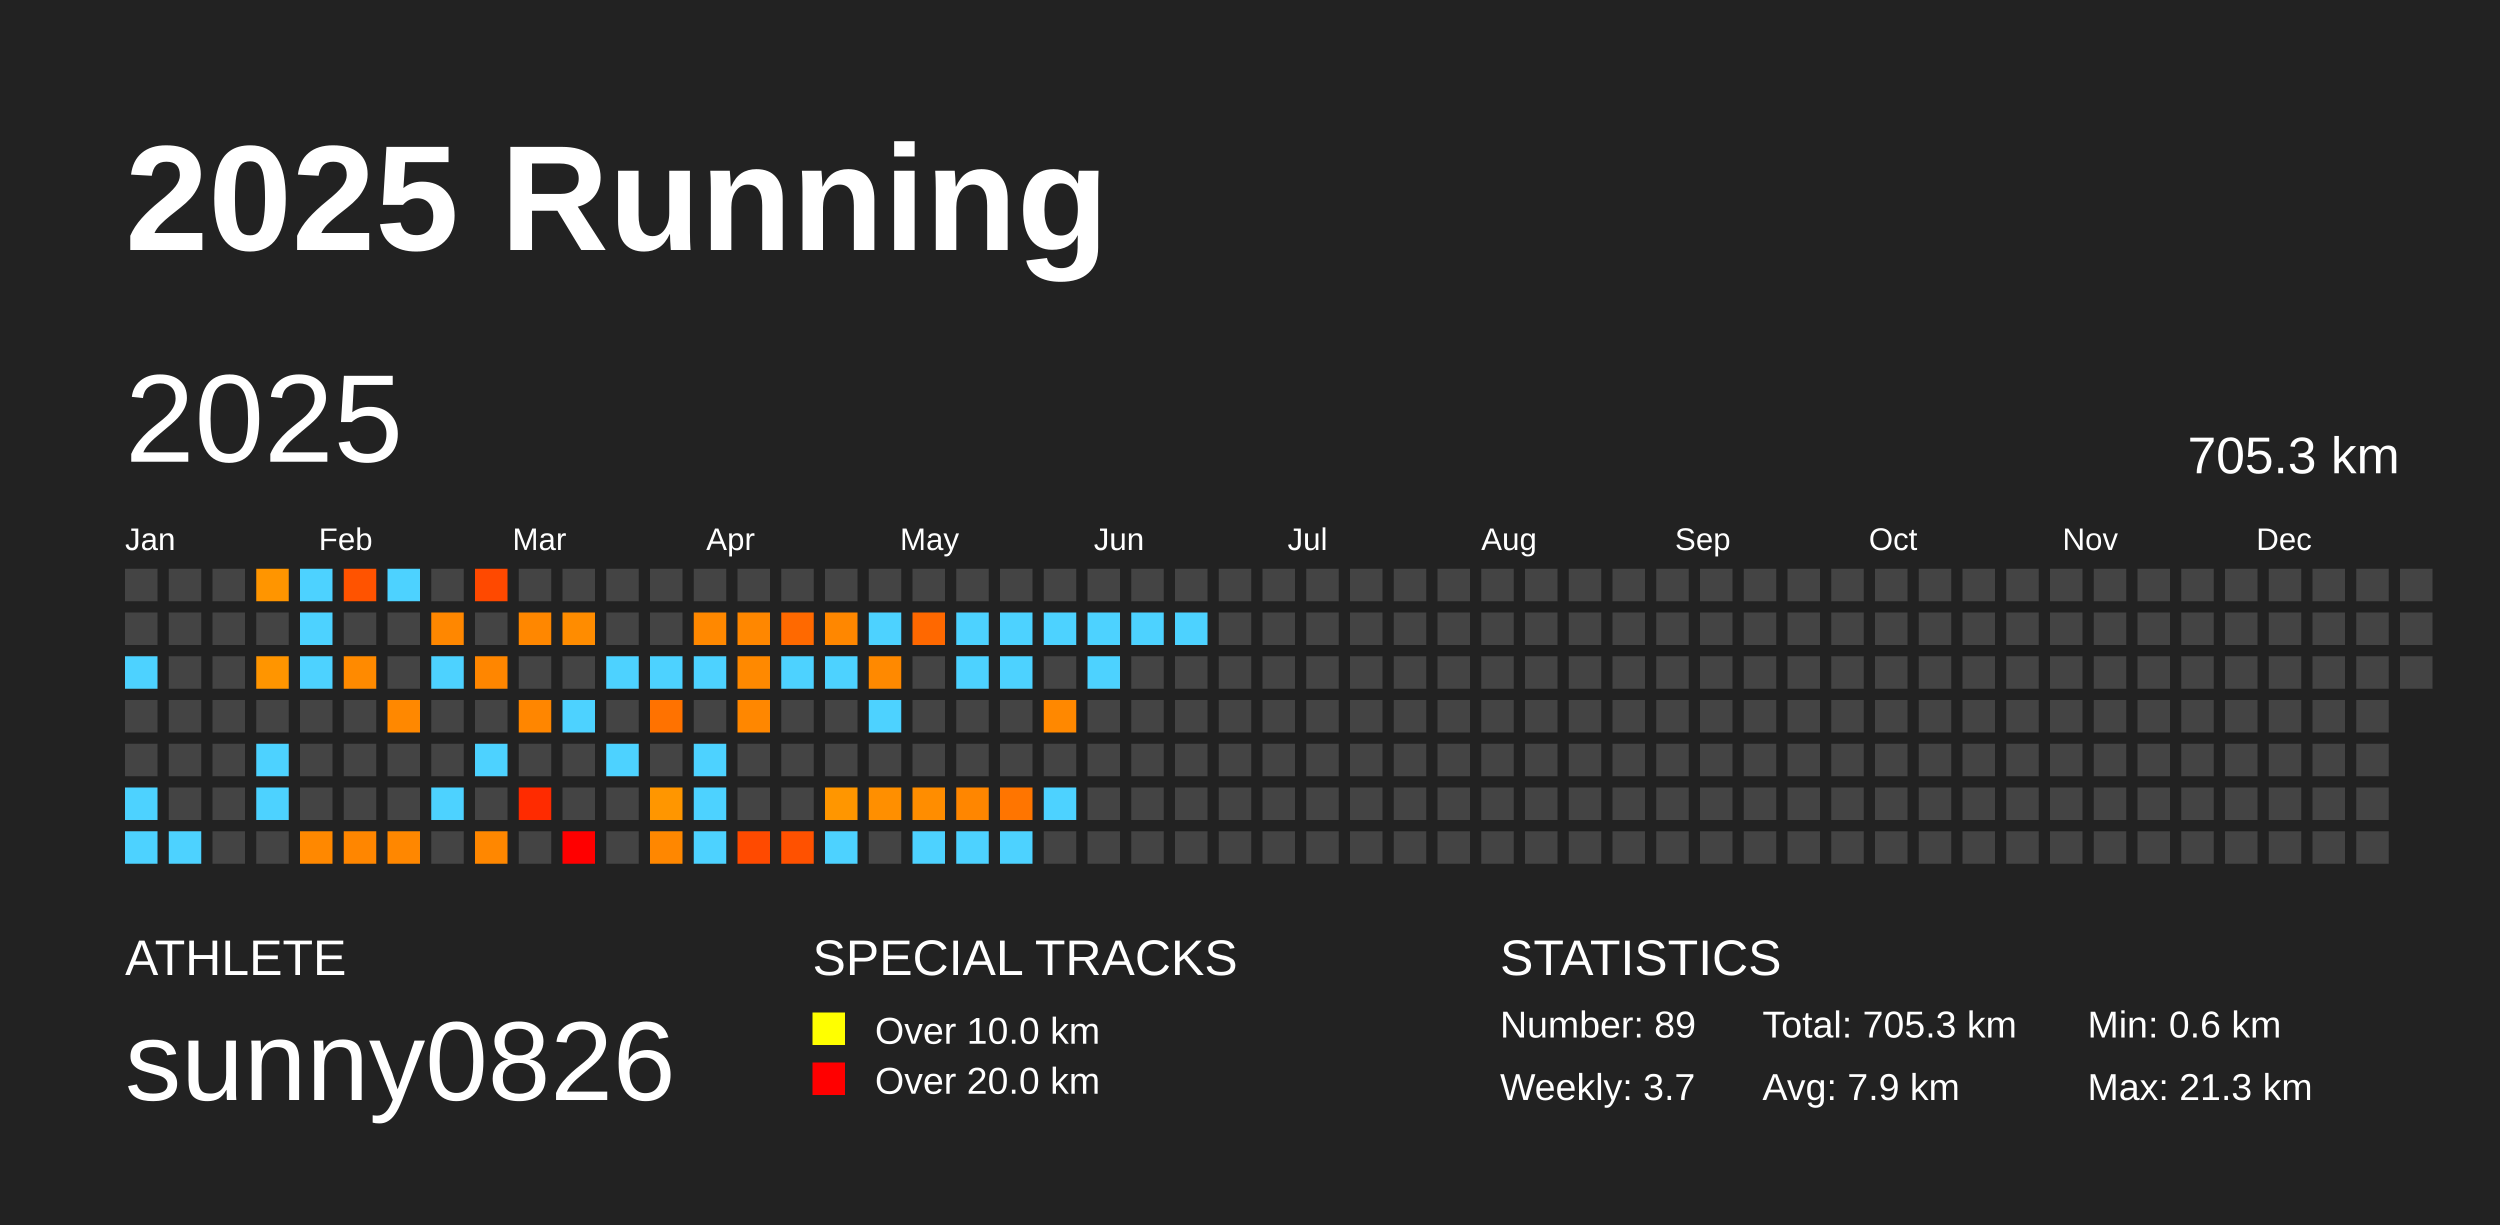
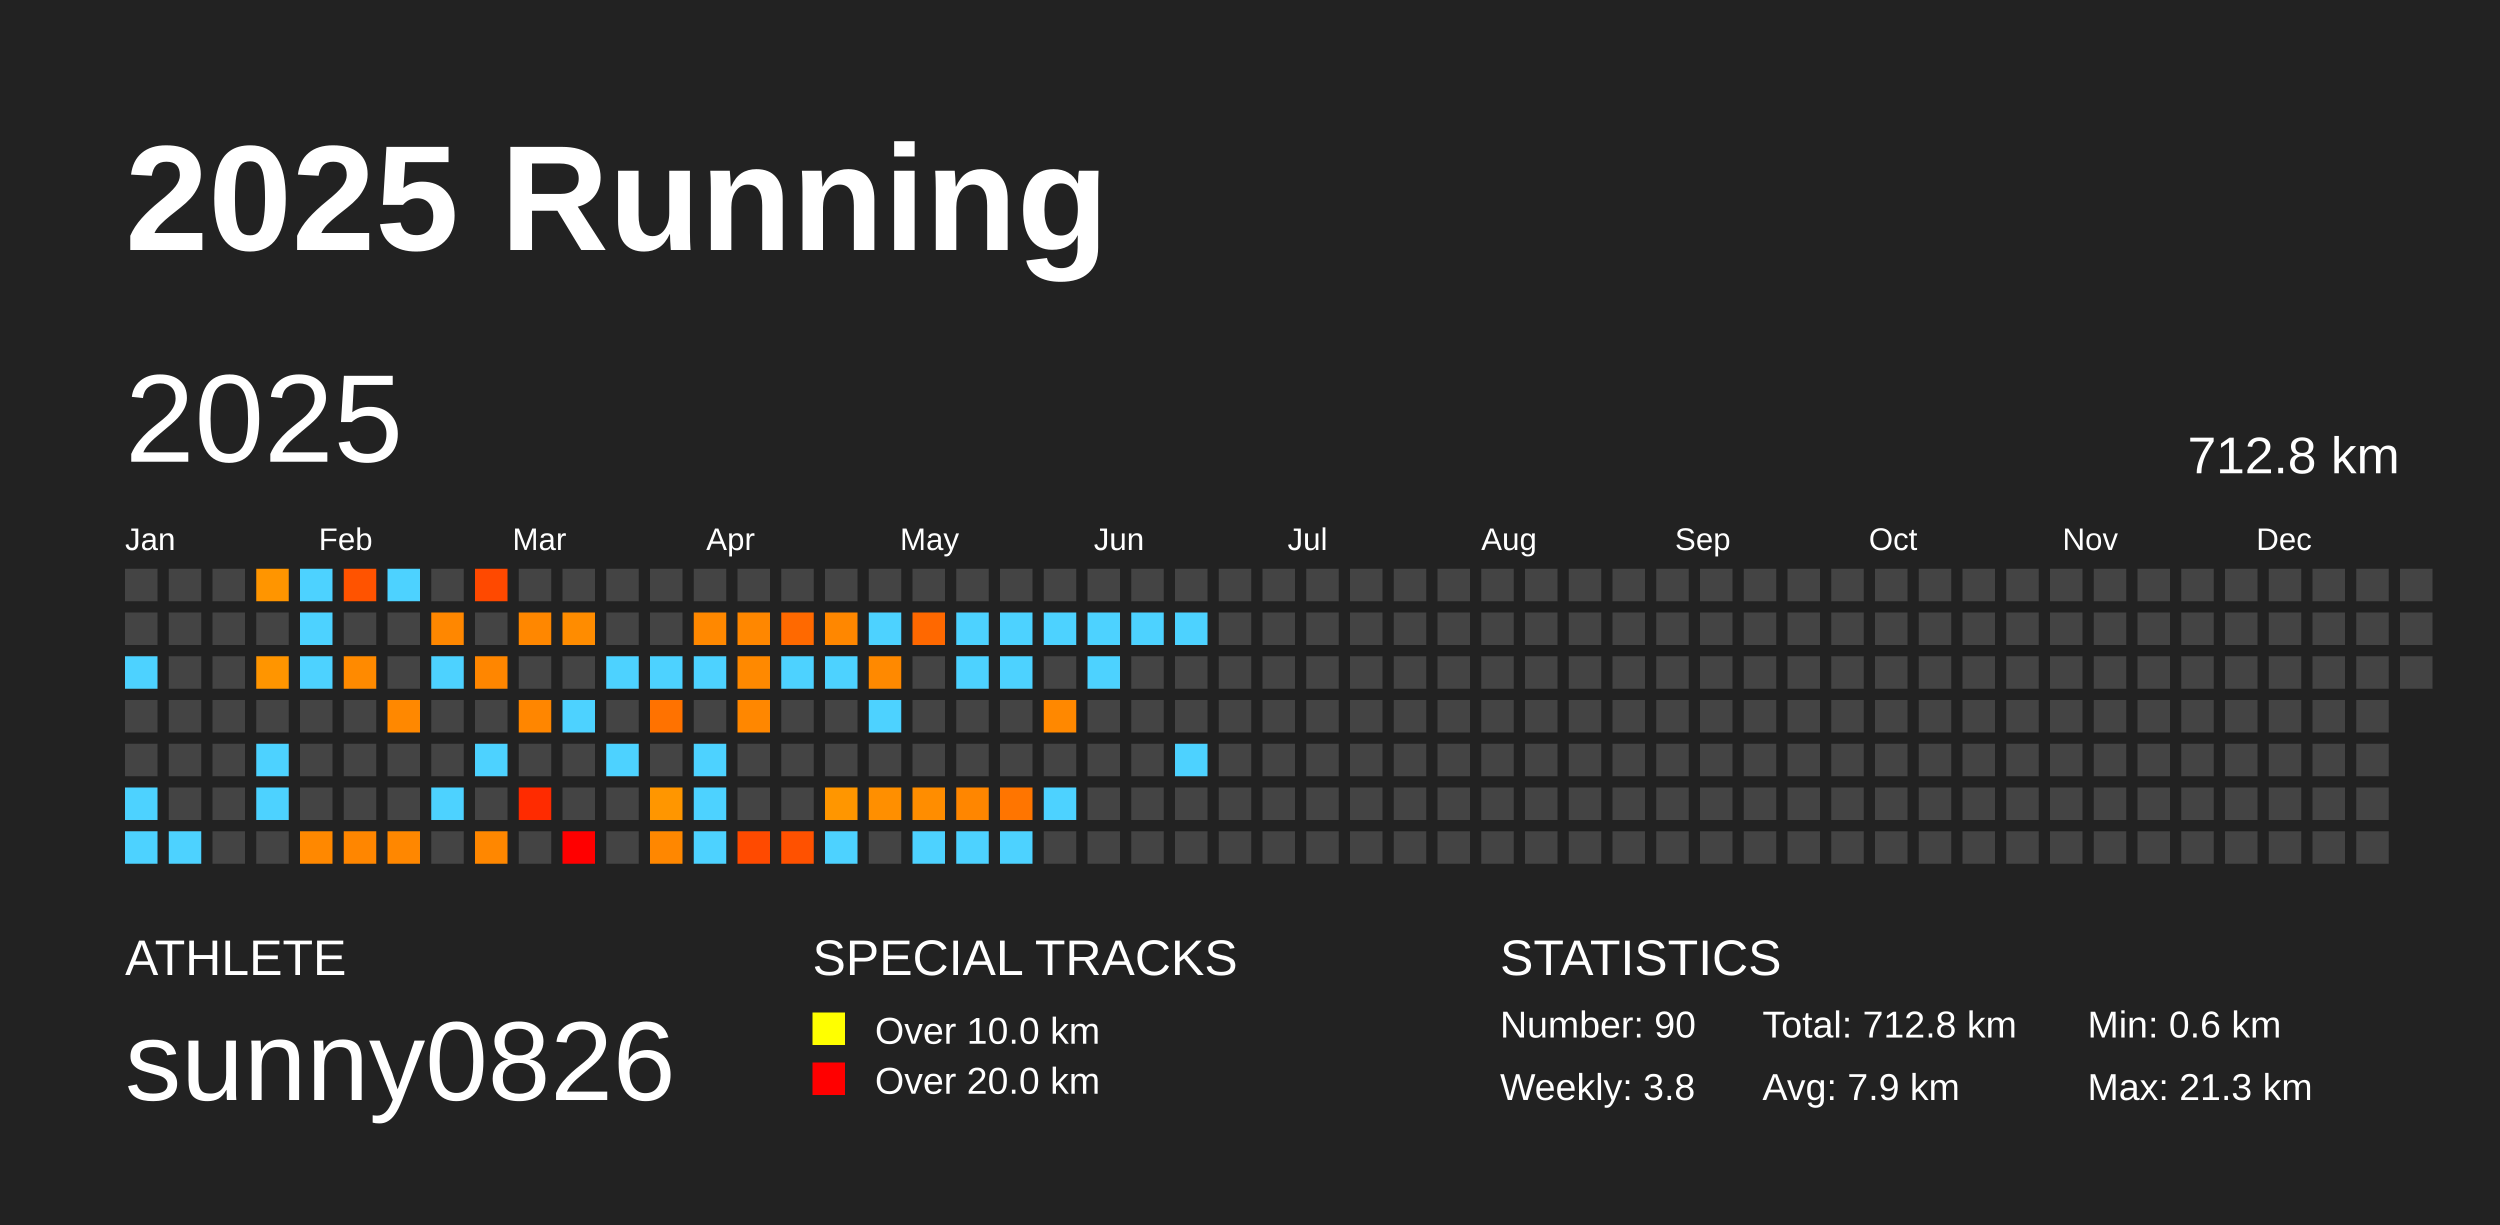
<svg xmlns="http://www.w3.org/2000/svg" baseProfile="full" height="98mm" version="1.1" viewBox="0,0,200,98" width="200mm">
  <defs />
  <rect fill="#222222" height="98" width="200" x="0" y="0" />
  <text fill="#FFFFFF" style="font-size:12px; font-family:Arial; font-weight:bold;" x="10" y="20">2025 Running</text>
  <text fill="#FFFFFF" style="font-size:4px; font-family:Arial" x="10" y="78">ATHLETE</text>
  <text fill="#FFFFFF" style="font-size:9px; font-family:Arial" x="10" y="88">sunny0826</text>
  <text fill="#FFFFFF" style="font-size:4px; font-family:Arial" x="65" y="78">SPECIAL TRACKS</text>
  <rect fill="yellow" height="2.6" width="2.6" x="65" y="81" />
  <text fill="#FFFFFF" style="font-size:3px; font-family:Arial" x="70" y="83.5">Over 10.0 km</text>
  <rect fill="red" height="2.6" width="2.6" x="65" y="85" />
  <text fill="#FFFFFF" style="font-size:3px; font-family:Arial" x="70" y="87.5">Over 20.0 km</text>
  <text fill="#FFFFFF" style="font-size:4px; font-family:Arial" x="120" y="78">STATISTICS</text>
-   <text fill="#FFFFFF" style="font-size:3px; font-family:Arial" x="120" y="83">Number: 89</text>
-   <text fill="#FFFFFF" style="font-size:3px; font-family:Arial" x="120" y="88">Weekly: 3.7</text>
-   <text fill="#FFFFFF" style="font-size:3px; font-family:Arial" x="141" y="83">Total: 705.3 km</text>
+   <text fill="#FFFFFF" style="font-size:3px; font-family:Arial" x="120" y="83">Number: 90</text>
+   <text fill="#FFFFFF" style="font-size:3px; font-family:Arial" x="120" y="88">Weekly: 3.8</text>
+   <text fill="#FFFFFF" style="font-size:3px; font-family:Arial" x="141" y="83">Total: 712.8 km</text>
  <text fill="#FFFFFF" style="font-size:3px; font-family:Arial" x="141" y="88">Avg: 7.9 km</text>
  <text fill="#FFFFFF" style="font-size:3px; font-family:Arial" x="167" y="83">Min: 0.6 km</text>
  <text fill="#FFFFFF" style="font-size:3px; font-family:Arial" x="167" y="88">Max: 21.3 km</text>
  <text dominant-baseline="hanging" fill="#FFFFFF" style="font-size:10.0px; font-family:Arial;" x="10" y="30">2025</text>
-   <text dominant-baseline="hanging" fill="#FFFFFF" style="font-size:4.125px; font-family:Arial;" x="175" y="35">705.3 km</text>
+   <text dominant-baseline="hanging" fill="#FFFFFF" style="font-size:4.125px; font-family:Arial;" x="175" y="35">712.8 km</text>
  <text fill="#FFFFFF" style="font-size:2.5px; font-family:Arial" x="10.0" y="44">Jan</text>
  <text fill="#FFFFFF" style="font-size:2.5px; font-family:Arial" x="25.5" y="44">Feb</text>
  <text fill="#FFFFFF" style="font-size:2.5px; font-family:Arial" x="41.0" y="44">Mar</text>
  <text fill="#FFFFFF" style="font-size:2.5px; font-family:Arial" x="56.5" y="44">Apr</text>
  <text fill="#FFFFFF" style="font-size:2.5px; font-family:Arial" x="72.0" y="44">May</text>
  <text fill="#FFFFFF" style="font-size:2.5px; font-family:Arial" x="87.5" y="44">Jun</text>
  <text fill="#FFFFFF" style="font-size:2.5px; font-family:Arial" x="103.0" y="44">Jul</text>
  <text fill="#FFFFFF" style="font-size:2.5px; font-family:Arial" x="118.5" y="44">Aug</text>
  <text fill="#FFFFFF" style="font-size:2.5px; font-family:Arial" x="134.0" y="44">Sep</text>
  <text fill="#FFFFFF" style="font-size:2.5px; font-family:Arial" x="149.5" y="44">Oct</text>
  <text fill="#FFFFFF" style="font-size:2.5px; font-family:Arial" x="165.0" y="44">Nov</text>
  <text fill="#FFFFFF" style="font-size:2.5px; font-family:Arial" x="180.5" y="44">Dec</text>
  <rect fill="#444444" height="2.6" width="2.6" x="10.0" y="45.5" />
  <rect fill="#444444" height="2.6" width="2.6" x="10.0" y="49.0" />
  <rect fill="#4dd2ff" height="2.6" width="2.6" x="10.0" y="52.5" />
  <rect fill="#444444" height="2.6" width="2.6" x="10.0" y="56.0" />
  <rect fill="#444444" height="2.6" width="2.6" x="10.0" y="59.5" />
  <rect fill="#4dd2ff" height="2.6" width="2.6" x="10.0" y="63.0" />
  <rect fill="#4dd2ff" height="2.6" width="2.6" x="10.0" y="66.5" />
  <rect fill="#444444" height="2.6" width="2.6" x="13.5" y="45.5" />
  <rect fill="#444444" height="2.6" width="2.6" x="13.5" y="49.0" />
  <rect fill="#444444" height="2.6" width="2.6" x="13.5" y="52.5" />
  <rect fill="#444444" height="2.6" width="2.6" x="13.5" y="56.0" />
  <rect fill="#444444" height="2.6" width="2.6" x="13.5" y="59.5" />
  <rect fill="#444444" height="2.6" width="2.6" x="13.5" y="63.0" />
  <rect fill="#4dd2ff" height="2.6" width="2.6" x="13.5" y="66.5" />
  <rect fill="#444444" height="2.6" width="2.6" x="17.0" y="45.5" />
  <rect fill="#444444" height="2.6" width="2.6" x="17.0" y="49.0" />
  <rect fill="#444444" height="2.6" width="2.6" x="17.0" y="52.5" />
  <rect fill="#444444" height="2.6" width="2.6" x="17.0" y="56.0" />
  <rect fill="#444444" height="2.6" width="2.6" x="17.0" y="59.5" />
  <rect fill="#444444" height="2.6" width="2.6" x="17.0" y="63.0" />
  <rect fill="#444444" height="2.6" width="2.6" x="17.0" y="66.5" />
  <rect fill="#ff9500" height="2.6" width="2.6" x="20.5" y="45.5" />
  <rect fill="#444444" height="2.6" width="2.6" x="20.5" y="49.0" />
  <rect fill="#ff9500" height="2.6" width="2.6" x="20.5" y="52.5" />
  <rect fill="#444444" height="2.6" width="2.6" x="20.5" y="56.0" />
  <rect fill="#4dd2ff" height="2.6" width="2.6" x="20.5" y="59.5" />
  <rect fill="#4dd2ff" height="2.6" width="2.6" x="20.5" y="63.0" />
  <rect fill="#444444" height="2.6" width="2.6" x="20.5" y="66.5" />
  <rect fill="#4dd2ff" height="2.6" width="2.6" x="24.0" y="45.5" />
  <rect fill="#4dd2ff" height="2.6" width="2.6" x="24.0" y="49.0" />
  <rect fill="#4dd2ff" height="2.6" width="2.6" x="24.0" y="52.5" />
  <rect fill="#444444" height="2.6" width="2.6" x="24.0" y="56.0" />
  <rect fill="#444444" height="2.6" width="2.6" x="24.0" y="59.5" />
  <rect fill="#444444" height="2.6" width="2.6" x="24.0" y="63.0" />
  <rect fill="#ff8800" height="2.6" width="2.6" x="24.0" y="66.5" />
  <rect fill="#ff5300" height="2.6" width="2.6" x="27.5" y="45.5" />
  <rect fill="#444444" height="2.6" width="2.6" x="27.5" y="49.0" />
  <rect fill="#ff8a00" height="2.6" width="2.6" x="27.5" y="52.5" />
  <rect fill="#444444" height="2.6" width="2.6" x="27.5" y="56.0" />
  <rect fill="#444444" height="2.6" width="2.6" x="27.5" y="59.5" />
  <rect fill="#444444" height="2.6" width="2.6" x="27.5" y="63.0" />
  <rect fill="#ff8600" height="2.6" width="2.6" x="27.5" y="66.5" />
  <rect fill="#4dd2ff" height="2.6" width="2.6" x="31.0" y="45.5" />
  <rect fill="#444444" height="2.6" width="2.6" x="31.0" y="49.0" />
  <rect fill="#444444" height="2.6" width="2.6" x="31.0" y="52.5" />
  <rect fill="#ff8800" height="2.6" width="2.6" x="31.0" y="56.0" />
  <rect fill="#444444" height="2.6" width="2.6" x="31.0" y="59.5" />
  <rect fill="#444444" height="2.6" width="2.6" x="31.0" y="63.0" />
  <rect fill="#ff8700" height="2.6" width="2.6" x="31.0" y="66.5" />
  <rect fill="#444444" height="2.6" width="2.6" x="34.5" y="45.5" />
  <rect fill="#ff8700" height="2.6" width="2.6" x="34.5" y="49.0" />
  <rect fill="#4dd2ff" height="2.6" width="2.6" x="34.5" y="52.5" />
  <rect fill="#444444" height="2.6" width="2.6" x="34.5" y="56.0" />
  <rect fill="#444444" height="2.6" width="2.6" x="34.5" y="59.5" />
  <rect fill="#4dd2ff" height="2.6" width="2.6" x="34.5" y="63.0" />
  <rect fill="#444444" height="2.6" width="2.6" x="34.5" y="66.5" />
  <rect fill="#ff4900" height="2.6" width="2.6" x="38.0" y="45.5" />
  <rect fill="#444444" height="2.6" width="2.6" x="38.0" y="49.0" />
  <rect fill="#ff8600" height="2.6" width="2.6" x="38.0" y="52.5" />
  <rect fill="#444444" height="2.6" width="2.6" x="38.0" y="56.0" />
  <rect fill="#4dd2ff" height="2.6" width="2.6" x="38.0" y="59.5" />
  <rect fill="#444444" height="2.6" width="2.6" x="38.0" y="63.0" />
  <rect fill="#ff8700" height="2.6" width="2.6" x="38.0" y="66.5" />
  <rect fill="#444444" height="2.6" width="2.6" x="41.5" y="45.5" />
  <rect fill="#ff8700" height="2.6" width="2.6" x="41.5" y="49.0" />
  <rect fill="#444444" height="2.6" width="2.6" x="41.5" y="52.5" />
  <rect fill="#ff8600" height="2.6" width="2.6" x="41.5" y="56.0" />
  <rect fill="#444444" height="2.6" width="2.6" x="41.5" y="59.5" />
  <rect fill="#ff2b00" height="2.6" width="2.6" x="41.5" y="63.0" />
  <rect fill="#444444" height="2.6" width="2.6" x="41.5" y="66.5" />
  <rect fill="#444444" height="2.6" width="2.6" x="45.0" y="45.5" />
  <rect fill="#ff8c00" height="2.6" width="2.6" x="45.0" y="49.0" />
  <rect fill="#444444" height="2.6" width="2.6" x="45.0" y="52.5" />
  <rect fill="#4dd2ff" height="2.6" width="2.6" x="45.0" y="56.0" />
  <rect fill="#444444" height="2.6" width="2.6" x="45.0" y="59.5" />
  <rect fill="#444444" height="2.6" width="2.6" x="45.0" y="63.0" />
  <rect fill="red" height="2.6" width="2.6" x="45.0" y="66.5" />
  <rect fill="#444444" height="2.6" width="2.6" x="48.5" y="45.5" />
  <rect fill="#444444" height="2.6" width="2.6" x="48.5" y="49.0" />
  <rect fill="#4dd2ff" height="2.6" width="2.6" x="48.5" y="52.5" />
  <rect fill="#444444" height="2.6" width="2.6" x="48.5" y="56.0" />
  <rect fill="#4dd2ff" height="2.6" width="2.6" x="48.5" y="59.5" />
  <rect fill="#444444" height="2.6" width="2.6" x="48.5" y="63.0" />
  <rect fill="#444444" height="2.6" width="2.6" x="48.5" y="66.5" />
  <rect fill="#444444" height="2.6" width="2.6" x="52.0" y="45.5" />
  <rect fill="#444444" height="2.6" width="2.6" x="52.0" y="49.0" />
  <rect fill="#4dd2ff" height="2.6" width="2.6" x="52.0" y="52.5" />
  <rect fill="#ff7200" height="2.6" width="2.6" x="52.0" y="56.0" />
  <rect fill="#444444" height="2.6" width="2.6" x="52.0" y="59.5" />
  <rect fill="#ff9600" height="2.6" width="2.6" x="52.0" y="63.0" />
  <rect fill="#ff8700" height="2.6" width="2.6" x="52.0" y="66.5" />
  <rect fill="#444444" height="2.6" width="2.6" x="55.5" y="45.5" />
  <rect fill="#ff8800" height="2.6" width="2.6" x="55.5" y="49.0" />
  <rect fill="#4dd2ff" height="2.6" width="2.6" x="55.5" y="52.5" />
  <rect fill="#444444" height="2.6" width="2.6" x="55.5" y="56.0" />
  <rect fill="#4dd2ff" height="2.6" width="2.6" x="55.5" y="59.5" />
  <rect fill="#4dd2ff" height="2.6" width="2.6" x="55.5" y="63.0" />
  <rect fill="#4dd2ff" height="2.6" width="2.6" x="55.5" y="66.5" />
  <rect fill="#444444" height="2.6" width="2.6" x="59.0" y="45.5" />
  <rect fill="#ff8700" height="2.6" width="2.6" x="59.0" y="49.0" />
  <rect fill="#ff8900" height="2.6" width="2.6" x="59.0" y="52.5" />
  <rect fill="#ff8700" height="2.6" width="2.6" x="59.0" y="56.0" />
  <rect fill="#444444" height="2.6" width="2.6" x="59.0" y="59.5" />
  <rect fill="#444444" height="2.6" width="2.6" x="59.0" y="63.0" />
  <rect fill="#ff4a00" height="2.6" width="2.6" x="59.0" y="66.5" />
  <rect fill="#444444" height="2.6" width="2.6" x="62.5" y="45.5" />
  <rect fill="#ff6900" height="2.6" width="2.6" x="62.5" y="49.0" />
  <rect fill="#4dd2ff" height="2.6" width="2.6" x="62.5" y="52.5" />
  <rect fill="#444444" height="2.6" width="2.6" x="62.5" y="56.0" />
  <rect fill="#444444" height="2.6" width="2.6" x="62.5" y="59.5" />
  <rect fill="#444444" height="2.6" width="2.6" x="62.5" y="63.0" />
  <rect fill="#ff5100" height="2.6" width="2.6" x="62.5" y="66.5" />
  <rect fill="#444444" height="2.6" width="2.6" x="66.0" y="45.5" />
  <rect fill="#ff8700" height="2.6" width="2.6" x="66.0" y="49.0" />
  <rect fill="#4dd2ff" height="2.6" width="2.6" x="66.0" y="52.5" />
  <rect fill="#444444" height="2.6" width="2.6" x="66.0" y="56.0" />
  <rect fill="#444444" height="2.6" width="2.6" x="66.0" y="59.5" />
  <rect fill="#ff9600" height="2.6" width="2.6" x="66.0" y="63.0" />
  <rect fill="#4dd2ff" height="2.6" width="2.6" x="66.0" y="66.5" />
  <rect fill="#444444" height="2.6" width="2.6" x="69.5" y="45.5" />
  <rect fill="#4dd2ff" height="2.6" width="2.6" x="69.5" y="49.0" />
  <rect fill="#ff8900" height="2.6" width="2.6" x="69.5" y="52.5" />
  <rect fill="#4dd2ff" height="2.6" width="2.6" x="69.5" y="56.0" />
  <rect fill="#444444" height="2.6" width="2.6" x="69.5" y="59.5" />
  <rect fill="#ff8f00" height="2.6" width="2.6" x="69.5" y="63.0" />
  <rect fill="#444444" height="2.6" width="2.6" x="69.5" y="66.5" />
  <rect fill="#444444" height="2.6" width="2.6" x="73.0" y="45.5" />
  <rect fill="#ff6800" height="2.6" width="2.6" x="73.0" y="49.0" />
  <rect fill="#444444" height="2.6" width="2.6" x="73.0" y="52.5" />
  <rect fill="#444444" height="2.6" width="2.6" x="73.0" y="56.0" />
  <rect fill="#444444" height="2.6" width="2.6" x="73.0" y="59.5" />
  <rect fill="#ff8d00" height="2.6" width="2.6" x="73.0" y="63.0" />
  <rect fill="#4dd2ff" height="2.6" width="2.6" x="73.0" y="66.5" />
  <rect fill="#444444" height="2.6" width="2.6" x="76.5" y="45.5" />
  <rect fill="#4dd2ff" height="2.6" width="2.6" x="76.5" y="49.0" />
  <rect fill="#4dd2ff" height="2.6" width="2.6" x="76.5" y="52.5" />
  <rect fill="#444444" height="2.6" width="2.6" x="76.5" y="56.0" />
  <rect fill="#444444" height="2.6" width="2.6" x="76.5" y="59.5" />
  <rect fill="#ff8600" height="2.6" width="2.6" x="76.5" y="63.0" />
  <rect fill="#4dd2ff" height="2.6" width="2.6" x="76.5" y="66.5" />
  <rect fill="#444444" height="2.6" width="2.6" x="80.0" y="45.5" />
  <rect fill="#4dd2ff" height="2.6" width="2.6" x="80.0" y="49.0" />
  <rect fill="#4dd2ff" height="2.6" width="2.6" x="80.0" y="52.5" />
  <rect fill="#444444" height="2.6" width="2.6" x="80.0" y="56.0" />
  <rect fill="#444444" height="2.6" width="2.6" x="80.0" y="59.5" />
  <rect fill="#ff7500" height="2.6" width="2.6" x="80.0" y="63.0" />
  <rect fill="#4dd2ff" height="2.6" width="2.6" x="80.0" y="66.5" />
  <rect fill="#444444" height="2.6" width="2.6" x="83.5" y="45.5" />
  <rect fill="#4dd2ff" height="2.6" width="2.6" x="83.5" y="49.0" />
  <rect fill="#444444" height="2.6" width="2.6" x="83.5" y="52.5" />
  <rect fill="#ff8800" height="2.6" width="2.6" x="83.5" y="56.0" />
  <rect fill="#444444" height="2.6" width="2.6" x="83.5" y="59.5" />
  <rect fill="#4dd2ff" height="2.6" width="2.6" x="83.5" y="63.0" />
  <rect fill="#444444" height="2.6" width="2.6" x="83.5" y="66.5" />
  <rect fill="#444444" height="2.6" width="2.6" x="87.0" y="45.5" />
  <rect fill="#4dd2ff" height="2.6" width="2.6" x="87.0" y="49.0" />
  <rect fill="#4dd2ff" height="2.6" width="2.6" x="87.0" y="52.5" />
  <rect fill="#444444" height="2.6" width="2.6" x="87.0" y="56.0" />
  <rect fill="#444444" height="2.6" width="2.6" x="87.0" y="59.5" />
  <rect fill="#444444" height="2.6" width="2.6" x="87.0" y="63.0" />
  <rect fill="#444444" height="2.6" width="2.6" x="87.0" y="66.5" />
  <rect fill="#444444" height="2.6" width="2.6" x="90.5" y="45.5" />
  <rect fill="#4dd2ff" height="2.6" width="2.6" x="90.5" y="49.0" />
  <rect fill="#444444" height="2.6" width="2.6" x="90.5" y="52.5" />
  <rect fill="#444444" height="2.6" width="2.6" x="90.5" y="56.0" />
  <rect fill="#444444" height="2.6" width="2.6" x="90.5" y="59.5" />
  <rect fill="#444444" height="2.6" width="2.6" x="90.5" y="63.0" />
  <rect fill="#444444" height="2.6" width="2.6" x="90.5" y="66.5" />
  <rect fill="#444444" height="2.6" width="2.6" x="94.0" y="45.5" />
  <rect fill="#4dd2ff" height="2.6" width="2.6" x="94.0" y="49.0" />
  <rect fill="#444444" height="2.6" width="2.6" x="94.0" y="52.5" />
  <rect fill="#444444" height="2.6" width="2.6" x="94.0" y="56.0" />
-   <rect fill="#444444" height="2.6" width="2.6" x="94.0" y="59.5" />
+   <rect fill="#4dd2ff" height="2.6" width="2.6" x="94.0" y="59.5" />
  <rect fill="#444444" height="2.6" width="2.6" x="94.0" y="63.0" />
  <rect fill="#444444" height="2.6" width="2.6" x="94.0" y="66.5" />
  <rect fill="#444444" height="2.6" width="2.6" x="97.5" y="45.5" />
  <rect fill="#444444" height="2.6" width="2.6" x="97.5" y="49.0" />
  <rect fill="#444444" height="2.6" width="2.6" x="97.5" y="52.5" />
  <rect fill="#444444" height="2.6" width="2.6" x="97.5" y="56.0" />
  <rect fill="#444444" height="2.6" width="2.6" x="97.5" y="59.5" />
  <rect fill="#444444" height="2.6" width="2.6" x="97.5" y="63.0" />
  <rect fill="#444444" height="2.6" width="2.6" x="97.5" y="66.5" />
  <rect fill="#444444" height="2.6" width="2.6" x="101.0" y="45.5" />
  <rect fill="#444444" height="2.6" width="2.6" x="101.0" y="49.0" />
  <rect fill="#444444" height="2.6" width="2.6" x="101.0" y="52.5" />
  <rect fill="#444444" height="2.6" width="2.6" x="101.0" y="56.0" />
  <rect fill="#444444" height="2.6" width="2.6" x="101.0" y="59.5" />
  <rect fill="#444444" height="2.6" width="2.6" x="101.0" y="63.0" />
  <rect fill="#444444" height="2.6" width="2.6" x="101.0" y="66.5" />
  <rect fill="#444444" height="2.6" width="2.6" x="104.5" y="45.5" />
  <rect fill="#444444" height="2.6" width="2.6" x="104.5" y="49.0" />
  <rect fill="#444444" height="2.6" width="2.6" x="104.5" y="52.5" />
  <rect fill="#444444" height="2.6" width="2.6" x="104.5" y="56.0" />
  <rect fill="#444444" height="2.6" width="2.6" x="104.5" y="59.5" />
  <rect fill="#444444" height="2.6" width="2.6" x="104.5" y="63.0" />
  <rect fill="#444444" height="2.6" width="2.6" x="104.5" y="66.5" />
  <rect fill="#444444" height="2.6" width="2.6" x="108.0" y="45.5" />
  <rect fill="#444444" height="2.6" width="2.6" x="108.0" y="49.0" />
  <rect fill="#444444" height="2.6" width="2.6" x="108.0" y="52.5" />
  <rect fill="#444444" height="2.6" width="2.6" x="108.0" y="56.0" />
  <rect fill="#444444" height="2.6" width="2.6" x="108.0" y="59.5" />
  <rect fill="#444444" height="2.6" width="2.6" x="108.0" y="63.0" />
  <rect fill="#444444" height="2.6" width="2.6" x="108.0" y="66.5" />
  <rect fill="#444444" height="2.6" width="2.6" x="111.5" y="45.5" />
  <rect fill="#444444" height="2.6" width="2.6" x="111.5" y="49.0" />
  <rect fill="#444444" height="2.6" width="2.6" x="111.5" y="52.5" />
  <rect fill="#444444" height="2.6" width="2.6" x="111.5" y="56.0" />
  <rect fill="#444444" height="2.6" width="2.6" x="111.5" y="59.5" />
  <rect fill="#444444" height="2.6" width="2.6" x="111.5" y="63.0" />
  <rect fill="#444444" height="2.6" width="2.6" x="111.5" y="66.5" />
  <rect fill="#444444" height="2.6" width="2.6" x="115.0" y="45.5" />
  <rect fill="#444444" height="2.6" width="2.6" x="115.0" y="49.0" />
  <rect fill="#444444" height="2.6" width="2.6" x="115.0" y="52.5" />
  <rect fill="#444444" height="2.6" width="2.6" x="115.0" y="56.0" />
  <rect fill="#444444" height="2.6" width="2.6" x="115.0" y="59.5" />
  <rect fill="#444444" height="2.6" width="2.6" x="115.0" y="63.0" />
  <rect fill="#444444" height="2.6" width="2.6" x="115.0" y="66.5" />
  <rect fill="#444444" height="2.6" width="2.6" x="118.5" y="45.5" />
  <rect fill="#444444" height="2.6" width="2.6" x="118.5" y="49.0" />
  <rect fill="#444444" height="2.6" width="2.6" x="118.5" y="52.5" />
  <rect fill="#444444" height="2.6" width="2.6" x="118.5" y="56.0" />
  <rect fill="#444444" height="2.6" width="2.6" x="118.5" y="59.5" />
  <rect fill="#444444" height="2.6" width="2.6" x="118.5" y="63.0" />
  <rect fill="#444444" height="2.6" width="2.6" x="118.5" y="66.5" />
  <rect fill="#444444" height="2.6" width="2.6" x="122.0" y="45.5" />
  <rect fill="#444444" height="2.6" width="2.6" x="122.0" y="49.0" />
  <rect fill="#444444" height="2.6" width="2.6" x="122.0" y="52.5" />
  <rect fill="#444444" height="2.6" width="2.6" x="122.0" y="56.0" />
  <rect fill="#444444" height="2.6" width="2.6" x="122.0" y="59.5" />
  <rect fill="#444444" height="2.6" width="2.6" x="122.0" y="63.0" />
  <rect fill="#444444" height="2.6" width="2.6" x="122.0" y="66.5" />
  <rect fill="#444444" height="2.6" width="2.6" x="125.5" y="45.5" />
  <rect fill="#444444" height="2.6" width="2.6" x="125.5" y="49.0" />
  <rect fill="#444444" height="2.6" width="2.6" x="125.5" y="52.5" />
  <rect fill="#444444" height="2.6" width="2.6" x="125.5" y="56.0" />
  <rect fill="#444444" height="2.6" width="2.6" x="125.5" y="59.5" />
  <rect fill="#444444" height="2.6" width="2.6" x="125.5" y="63.0" />
  <rect fill="#444444" height="2.6" width="2.6" x="125.5" y="66.5" />
  <rect fill="#444444" height="2.6" width="2.6" x="129.0" y="45.5" />
  <rect fill="#444444" height="2.6" width="2.6" x="129.0" y="49.0" />
  <rect fill="#444444" height="2.6" width="2.6" x="129.0" y="52.5" />
  <rect fill="#444444" height="2.6" width="2.6" x="129.0" y="56.0" />
  <rect fill="#444444" height="2.6" width="2.6" x="129.0" y="59.5" />
  <rect fill="#444444" height="2.6" width="2.6" x="129.0" y="63.0" />
  <rect fill="#444444" height="2.6" width="2.6" x="129.0" y="66.5" />
  <rect fill="#444444" height="2.6" width="2.6" x="132.5" y="45.5" />
  <rect fill="#444444" height="2.6" width="2.6" x="132.5" y="49.0" />
  <rect fill="#444444" height="2.6" width="2.6" x="132.5" y="52.5" />
  <rect fill="#444444" height="2.6" width="2.6" x="132.5" y="56.0" />
  <rect fill="#444444" height="2.6" width="2.6" x="132.5" y="59.5" />
  <rect fill="#444444" height="2.6" width="2.6" x="132.5" y="63.0" />
  <rect fill="#444444" height="2.6" width="2.6" x="132.5" y="66.5" />
  <rect fill="#444444" height="2.6" width="2.6" x="136.0" y="45.5" />
  <rect fill="#444444" height="2.6" width="2.6" x="136.0" y="49.0" />
  <rect fill="#444444" height="2.6" width="2.6" x="136.0" y="52.5" />
  <rect fill="#444444" height="2.6" width="2.6" x="136.0" y="56.0" />
  <rect fill="#444444" height="2.6" width="2.6" x="136.0" y="59.5" />
  <rect fill="#444444" height="2.6" width="2.6" x="136.0" y="63.0" />
  <rect fill="#444444" height="2.6" width="2.6" x="136.0" y="66.5" />
  <rect fill="#444444" height="2.6" width="2.6" x="139.5" y="45.5" />
  <rect fill="#444444" height="2.6" width="2.6" x="139.5" y="49.0" />
  <rect fill="#444444" height="2.6" width="2.6" x="139.5" y="52.5" />
  <rect fill="#444444" height="2.6" width="2.6" x="139.5" y="56.0" />
  <rect fill="#444444" height="2.6" width="2.6" x="139.5" y="59.5" />
  <rect fill="#444444" height="2.6" width="2.6" x="139.5" y="63.0" />
  <rect fill="#444444" height="2.6" width="2.6" x="139.5" y="66.5" />
  <rect fill="#444444" height="2.6" width="2.6" x="143.0" y="45.5" />
  <rect fill="#444444" height="2.6" width="2.6" x="143.0" y="49.0" />
  <rect fill="#444444" height="2.6" width="2.6" x="143.0" y="52.5" />
  <rect fill="#444444" height="2.6" width="2.6" x="143.0" y="56.0" />
  <rect fill="#444444" height="2.6" width="2.6" x="143.0" y="59.5" />
  <rect fill="#444444" height="2.6" width="2.6" x="143.0" y="63.0" />
  <rect fill="#444444" height="2.6" width="2.6" x="143.0" y="66.5" />
  <rect fill="#444444" height="2.6" width="2.6" x="146.5" y="45.5" />
  <rect fill="#444444" height="2.6" width="2.6" x="146.5" y="49.0" />
  <rect fill="#444444" height="2.6" width="2.6" x="146.5" y="52.5" />
  <rect fill="#444444" height="2.6" width="2.6" x="146.5" y="56.0" />
  <rect fill="#444444" height="2.6" width="2.6" x="146.5" y="59.5" />
  <rect fill="#444444" height="2.6" width="2.6" x="146.5" y="63.0" />
  <rect fill="#444444" height="2.6" width="2.6" x="146.5" y="66.5" />
  <rect fill="#444444" height="2.6" width="2.6" x="150.0" y="45.5" />
  <rect fill="#444444" height="2.6" width="2.6" x="150.0" y="49.0" />
  <rect fill="#444444" height="2.6" width="2.6" x="150.0" y="52.5" />
  <rect fill="#444444" height="2.6" width="2.6" x="150.0" y="56.0" />
  <rect fill="#444444" height="2.6" width="2.6" x="150.0" y="59.5" />
  <rect fill="#444444" height="2.6" width="2.6" x="150.0" y="63.0" />
  <rect fill="#444444" height="2.6" width="2.6" x="150.0" y="66.5" />
  <rect fill="#444444" height="2.6" width="2.6" x="153.5" y="45.5" />
  <rect fill="#444444" height="2.6" width="2.6" x="153.5" y="49.0" />
  <rect fill="#444444" height="2.6" width="2.6" x="153.5" y="52.5" />
  <rect fill="#444444" height="2.6" width="2.6" x="153.5" y="56.0" />
  <rect fill="#444444" height="2.6" width="2.6" x="153.5" y="59.5" />
  <rect fill="#444444" height="2.6" width="2.6" x="153.5" y="63.0" />
  <rect fill="#444444" height="2.6" width="2.6" x="153.5" y="66.5" />
  <rect fill="#444444" height="2.6" width="2.6" x="157.0" y="45.5" />
  <rect fill="#444444" height="2.6" width="2.6" x="157.0" y="49.0" />
  <rect fill="#444444" height="2.6" width="2.6" x="157.0" y="52.5" />
  <rect fill="#444444" height="2.6" width="2.6" x="157.0" y="56.0" />
  <rect fill="#444444" height="2.6" width="2.6" x="157.0" y="59.5" />
  <rect fill="#444444" height="2.6" width="2.6" x="157.0" y="63.0" />
  <rect fill="#444444" height="2.6" width="2.6" x="157.0" y="66.5" />
  <rect fill="#444444" height="2.6" width="2.6" x="160.5" y="45.5" />
  <rect fill="#444444" height="2.6" width="2.6" x="160.5" y="49.0" />
  <rect fill="#444444" height="2.6" width="2.6" x="160.5" y="52.5" />
  <rect fill="#444444" height="2.6" width="2.6" x="160.5" y="56.0" />
  <rect fill="#444444" height="2.6" width="2.6" x="160.5" y="59.5" />
  <rect fill="#444444" height="2.6" width="2.6" x="160.5" y="63.0" />
  <rect fill="#444444" height="2.6" width="2.6" x="160.5" y="66.5" />
  <rect fill="#444444" height="2.6" width="2.6" x="164.0" y="45.5" />
  <rect fill="#444444" height="2.6" width="2.6" x="164.0" y="49.0" />
  <rect fill="#444444" height="2.6" width="2.6" x="164.0" y="52.5" />
  <rect fill="#444444" height="2.6" width="2.6" x="164.0" y="56.0" />
  <rect fill="#444444" height="2.6" width="2.6" x="164.0" y="59.5" />
  <rect fill="#444444" height="2.6" width="2.6" x="164.0" y="63.0" />
  <rect fill="#444444" height="2.6" width="2.6" x="164.0" y="66.5" />
  <rect fill="#444444" height="2.6" width="2.6" x="167.5" y="45.5" />
  <rect fill="#444444" height="2.6" width="2.6" x="167.5" y="49.0" />
  <rect fill="#444444" height="2.6" width="2.6" x="167.5" y="52.5" />
  <rect fill="#444444" height="2.6" width="2.6" x="167.5" y="56.0" />
  <rect fill="#444444" height="2.6" width="2.6" x="167.5" y="59.5" />
  <rect fill="#444444" height="2.6" width="2.6" x="167.5" y="63.0" />
  <rect fill="#444444" height="2.6" width="2.6" x="167.5" y="66.5" />
  <rect fill="#444444" height="2.6" width="2.6" x="171.0" y="45.5" />
  <rect fill="#444444" height="2.6" width="2.6" x="171.0" y="49.0" />
  <rect fill="#444444" height="2.6" width="2.6" x="171.0" y="52.5" />
  <rect fill="#444444" height="2.6" width="2.6" x="171.0" y="56.0" />
  <rect fill="#444444" height="2.6" width="2.6" x="171.0" y="59.5" />
  <rect fill="#444444" height="2.6" width="2.6" x="171.0" y="63.0" />
  <rect fill="#444444" height="2.6" width="2.6" x="171.0" y="66.5" />
  <rect fill="#444444" height="2.6" width="2.6" x="174.5" y="45.5" />
  <rect fill="#444444" height="2.6" width="2.6" x="174.5" y="49.0" />
  <rect fill="#444444" height="2.6" width="2.6" x="174.5" y="52.5" />
  <rect fill="#444444" height="2.6" width="2.6" x="174.5" y="56.0" />
  <rect fill="#444444" height="2.6" width="2.6" x="174.5" y="59.5" />
  <rect fill="#444444" height="2.6" width="2.6" x="174.5" y="63.0" />
  <rect fill="#444444" height="2.6" width="2.6" x="174.5" y="66.5" />
  <rect fill="#444444" height="2.6" width="2.6" x="178.0" y="45.5" />
  <rect fill="#444444" height="2.6" width="2.6" x="178.0" y="49.0" />
  <rect fill="#444444" height="2.6" width="2.6" x="178.0" y="52.5" />
  <rect fill="#444444" height="2.6" width="2.6" x="178.0" y="56.0" />
  <rect fill="#444444" height="2.6" width="2.6" x="178.0" y="59.5" />
  <rect fill="#444444" height="2.6" width="2.6" x="178.0" y="63.0" />
  <rect fill="#444444" height="2.6" width="2.6" x="178.0" y="66.5" />
  <rect fill="#444444" height="2.6" width="2.6" x="181.5" y="45.5" />
  <rect fill="#444444" height="2.6" width="2.6" x="181.5" y="49.0" />
  <rect fill="#444444" height="2.6" width="2.6" x="181.5" y="52.5" />
  <rect fill="#444444" height="2.6" width="2.6" x="181.5" y="56.0" />
  <rect fill="#444444" height="2.6" width="2.6" x="181.5" y="59.5" />
  <rect fill="#444444" height="2.6" width="2.6" x="181.5" y="63.0" />
  <rect fill="#444444" height="2.6" width="2.6" x="181.5" y="66.5" />
  <rect fill="#444444" height="2.6" width="2.6" x="185.0" y="45.5" />
  <rect fill="#444444" height="2.6" width="2.6" x="185.0" y="49.0" />
  <rect fill="#444444" height="2.6" width="2.6" x="185.0" y="52.5" />
  <rect fill="#444444" height="2.6" width="2.6" x="185.0" y="56.0" />
  <rect fill="#444444" height="2.6" width="2.6" x="185.0" y="59.5" />
  <rect fill="#444444" height="2.6" width="2.6" x="185.0" y="63.0" />
  <rect fill="#444444" height="2.6" width="2.6" x="185.0" y="66.5" />
  <rect fill="#444444" height="2.6" width="2.6" x="188.5" y="45.5" />
  <rect fill="#444444" height="2.6" width="2.6" x="188.5" y="49.0" />
  <rect fill="#444444" height="2.6" width="2.6" x="188.5" y="52.5" />
  <rect fill="#444444" height="2.6" width="2.6" x="188.5" y="56.0" />
  <rect fill="#444444" height="2.6" width="2.6" x="188.5" y="59.5" />
  <rect fill="#444444" height="2.6" width="2.6" x="188.5" y="63.0" />
  <rect fill="#444444" height="2.6" width="2.6" x="188.5" y="66.5" />
  <rect fill="#444444" height="2.6" width="2.6" x="192.0" y="45.5" />
  <rect fill="#444444" height="2.6" width="2.6" x="192.0" y="49.0" />
  <rect fill="#444444" height="2.6" width="2.6" x="192.0" y="52.5" />
</svg>
